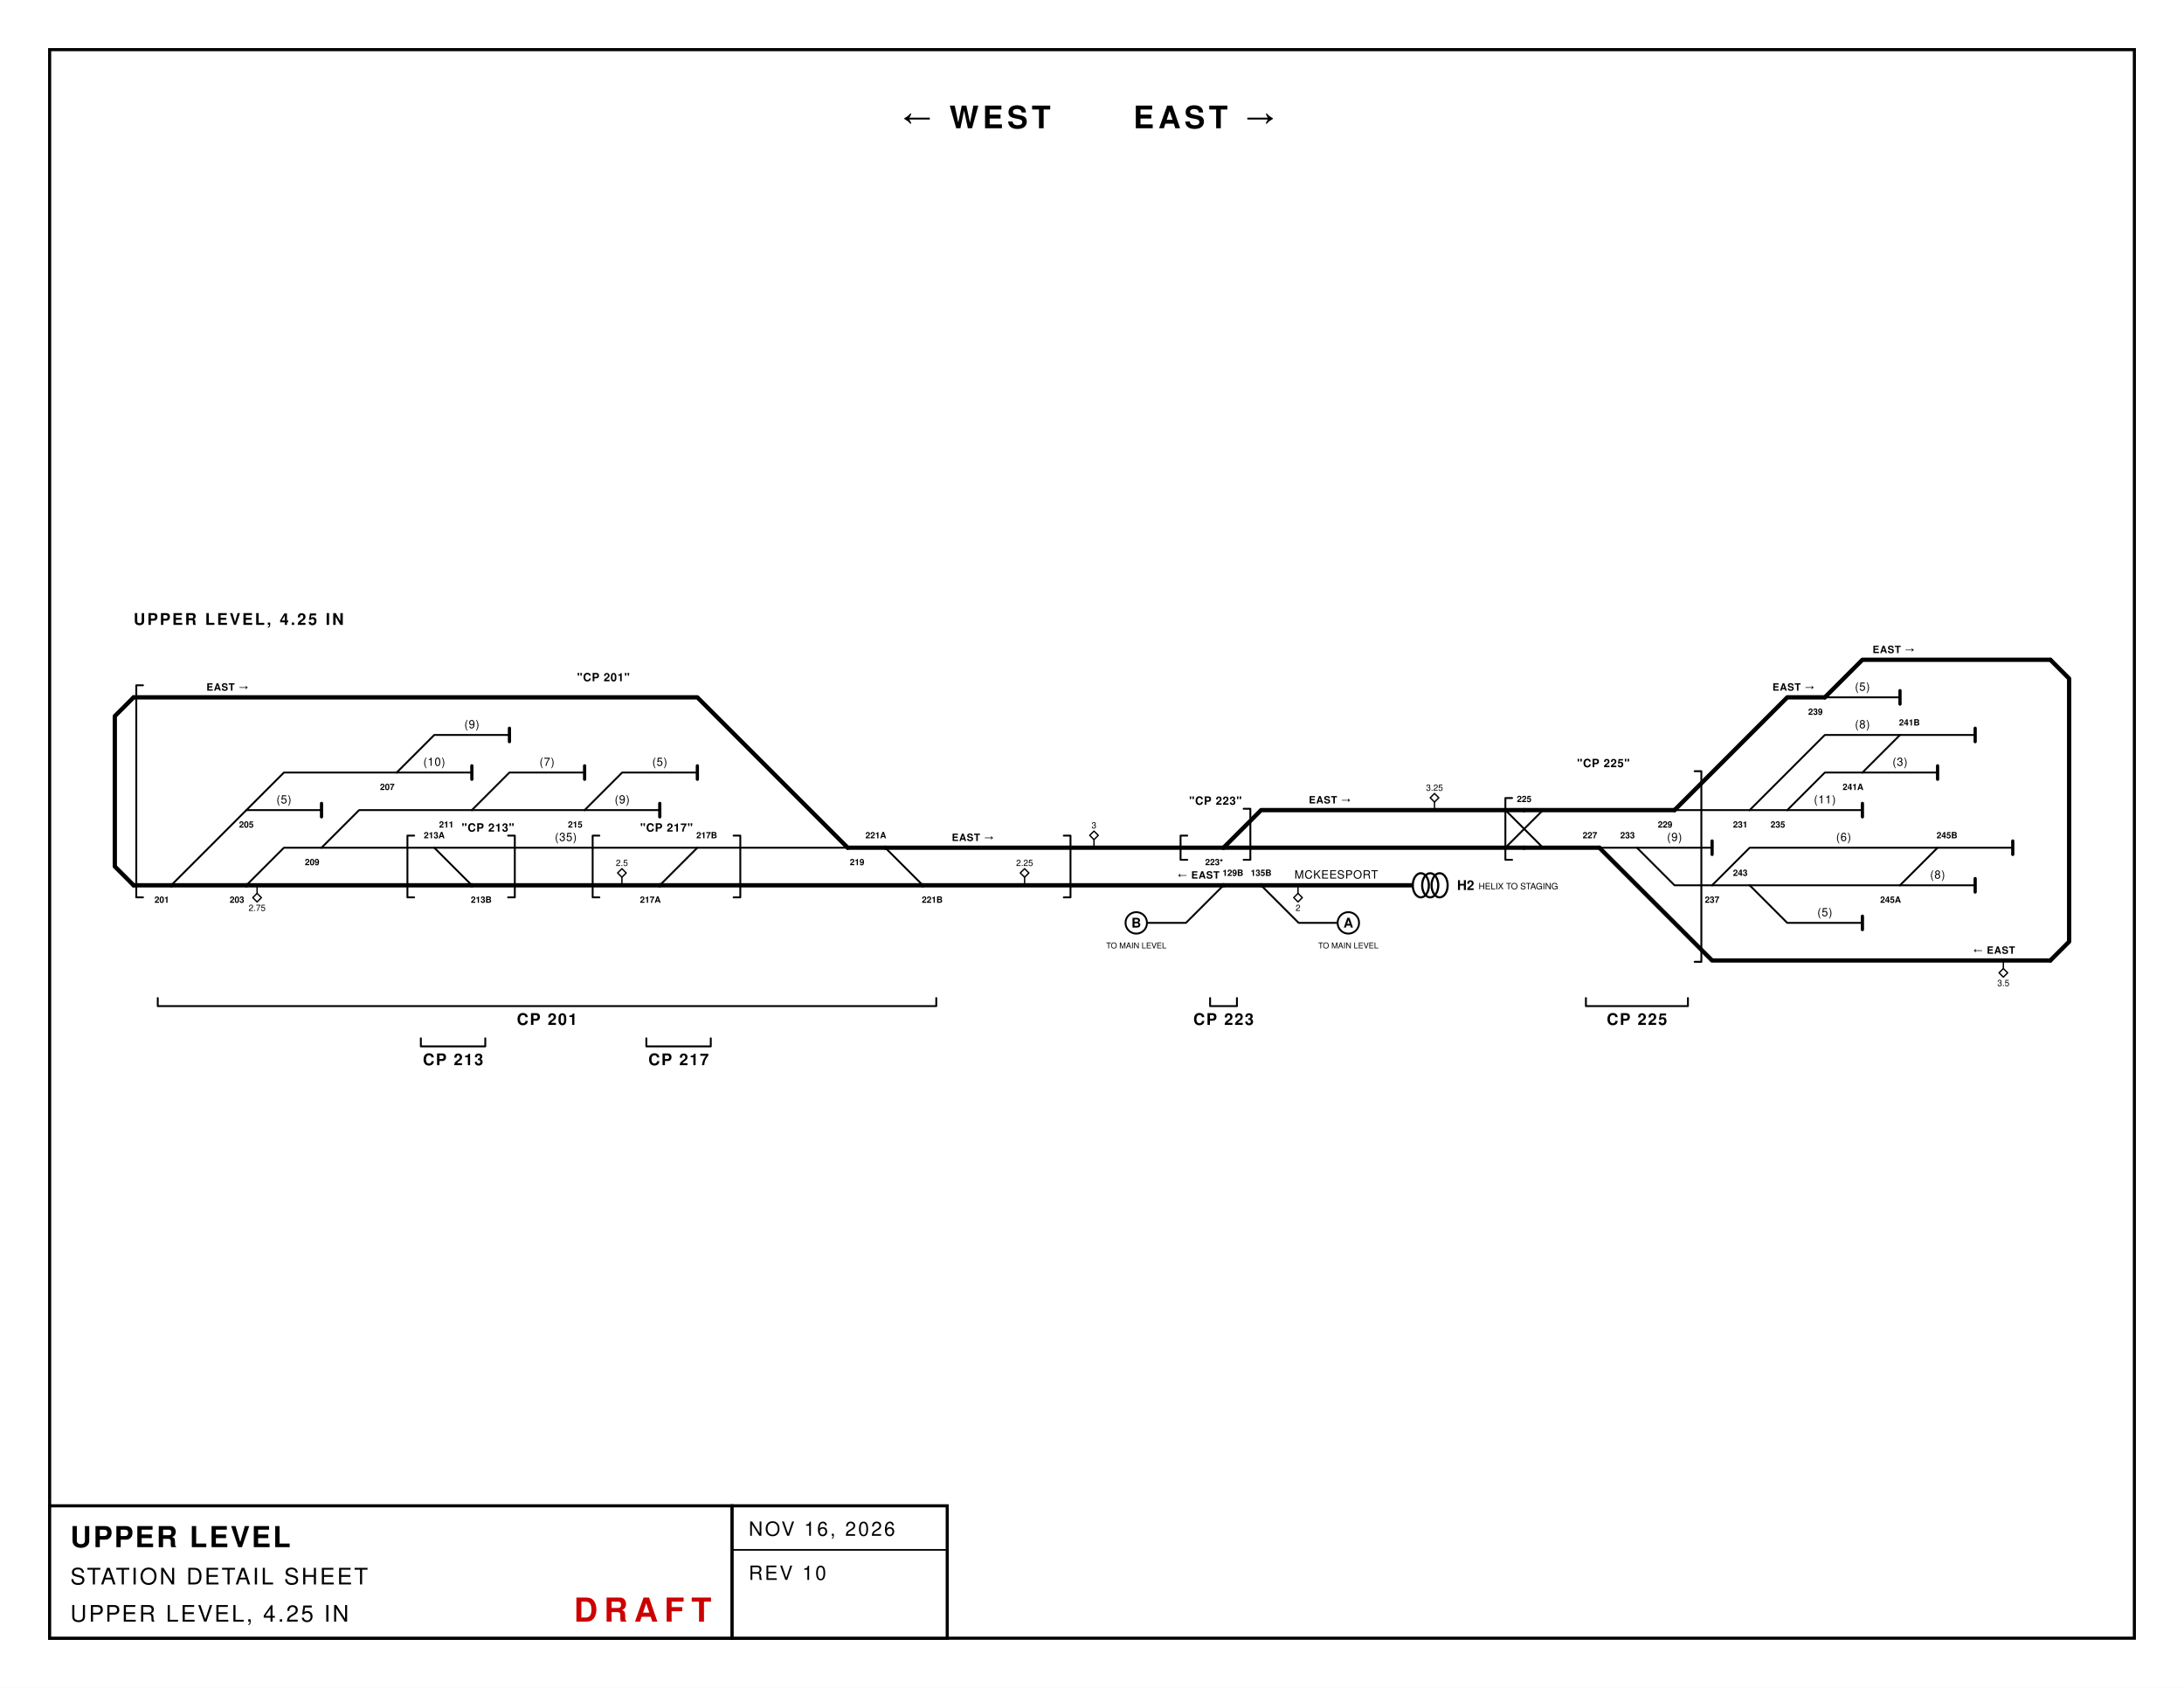
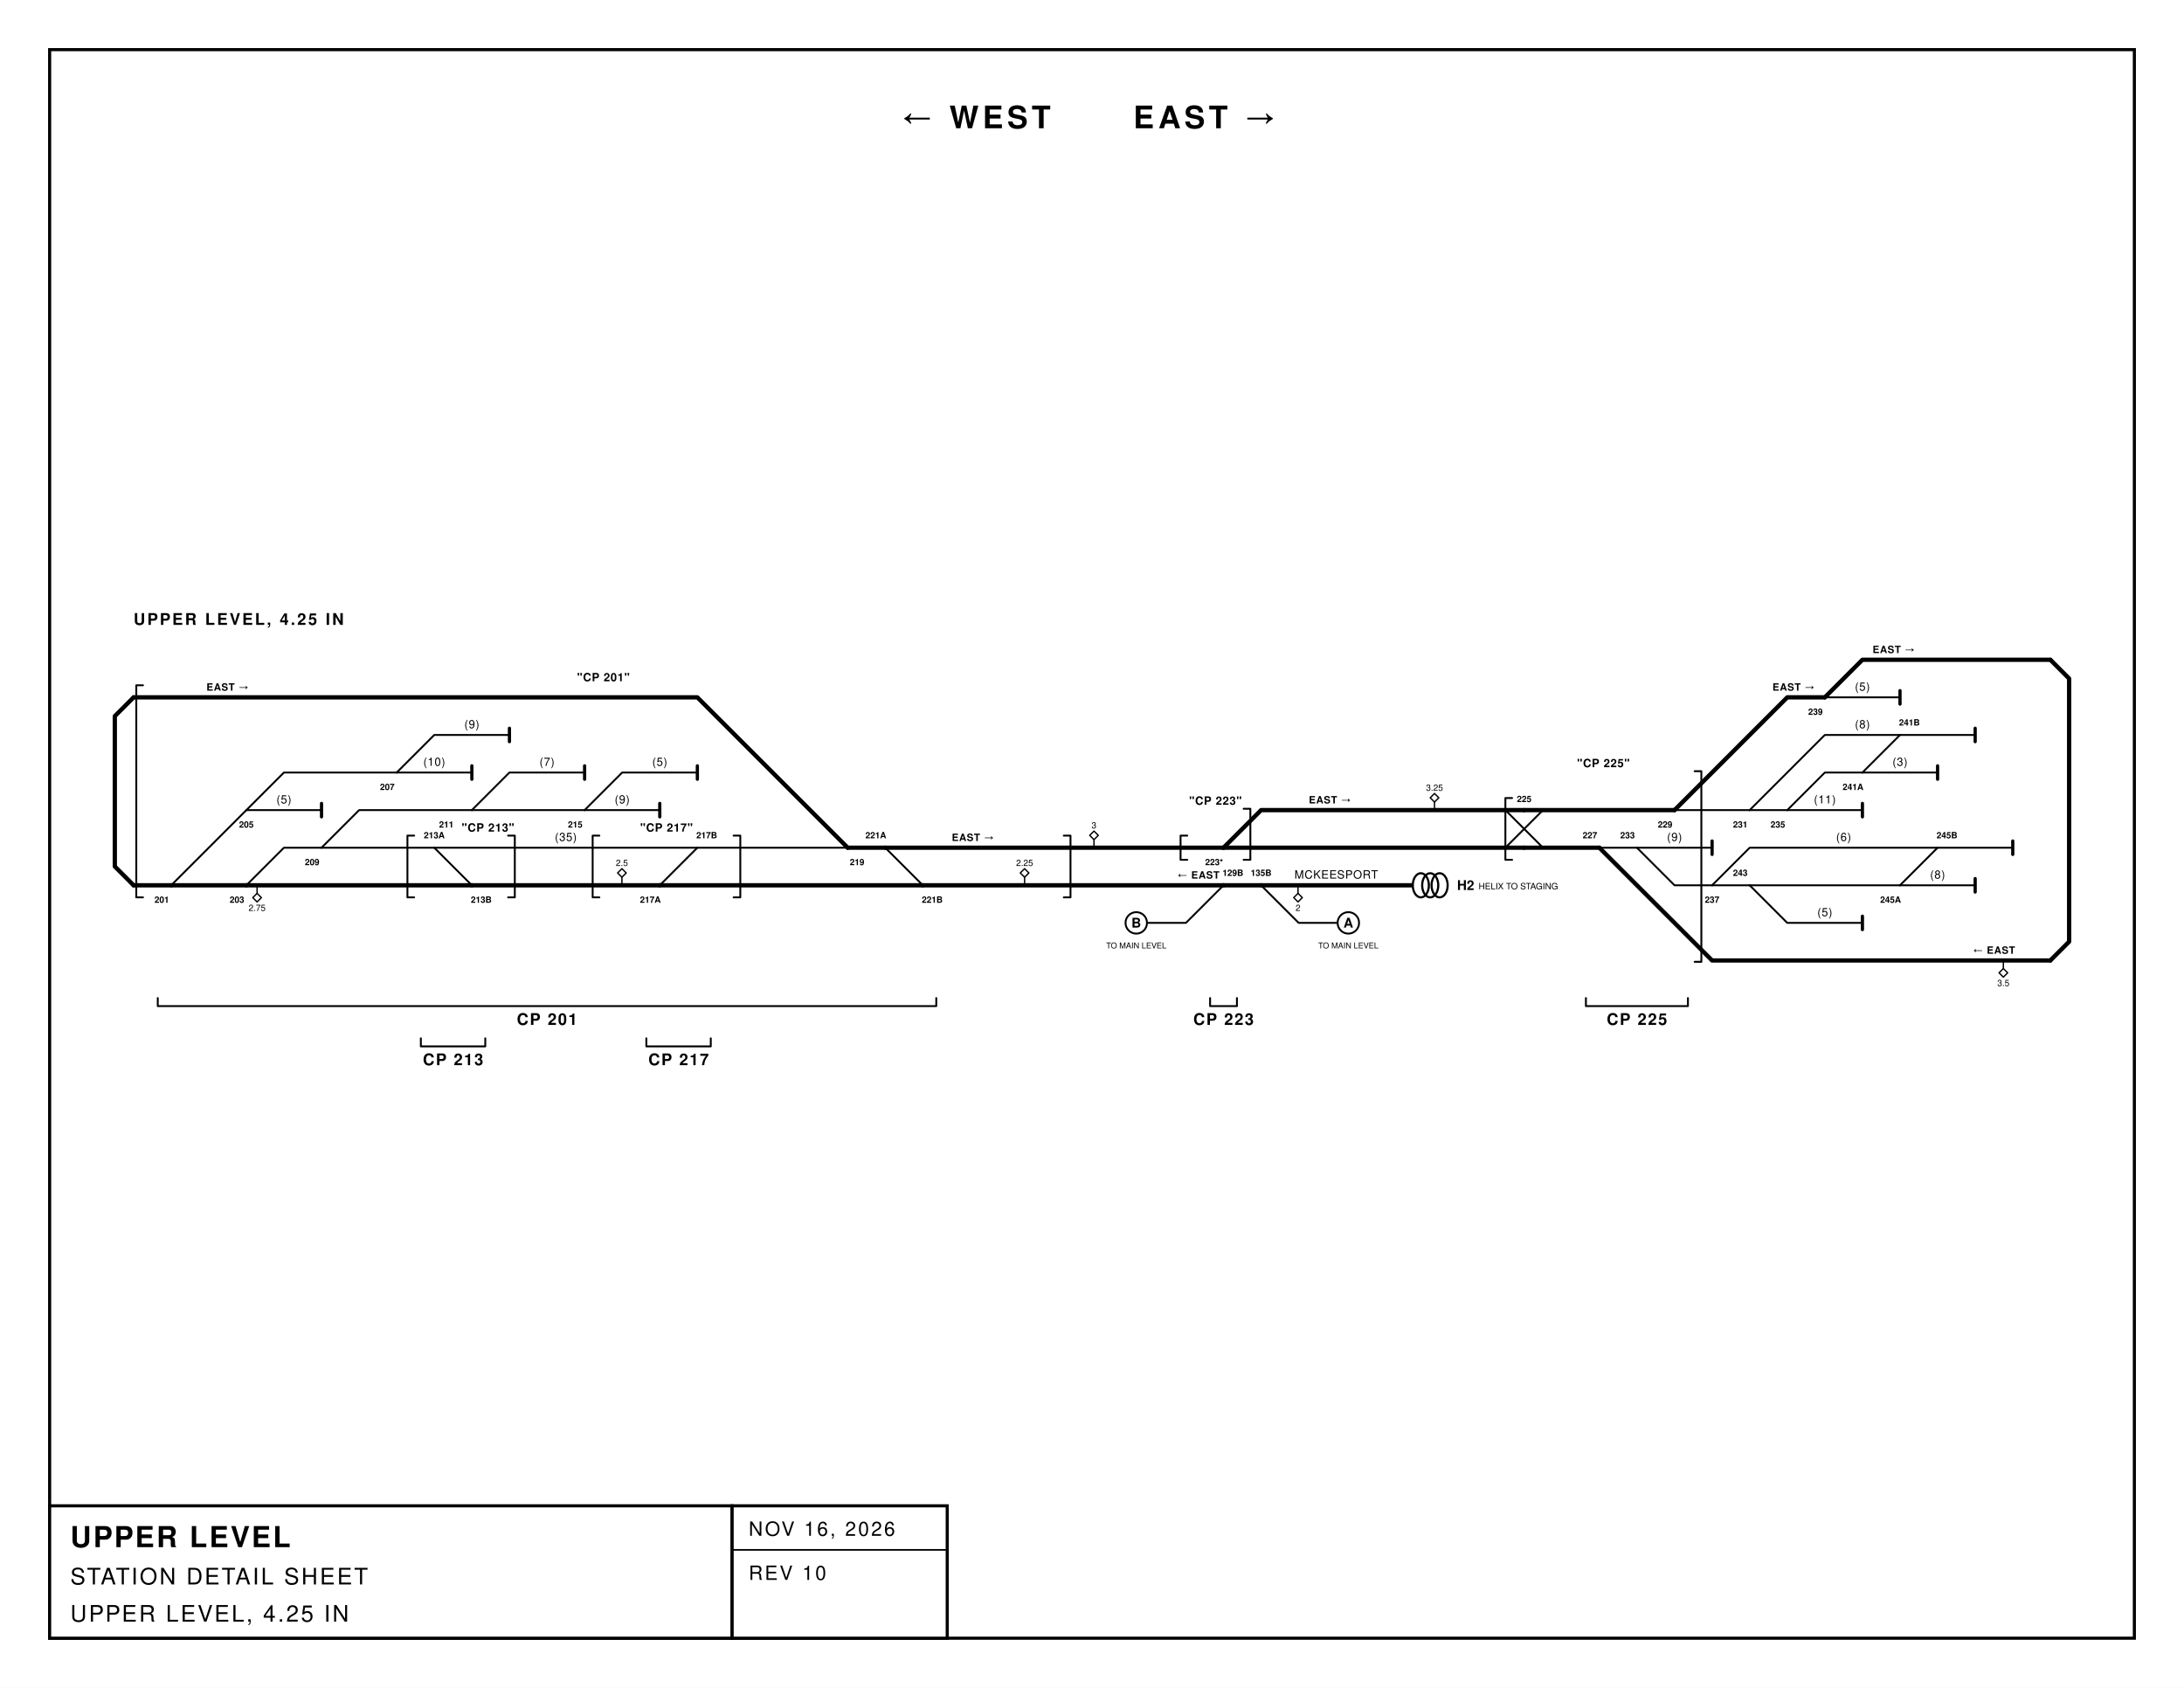
<svg xmlns="http://www.w3.org/2000/svg" viewBox="0 0 1056 816" width="1056" height="816" font-family="'Helvetica Neue',Helvetica,Arial,sans-serif">
  <rect width="1056" height="816" fill="#fff" />
  <rect x="24" y="24" width="1008" height="768" fill="none" stroke="#000" stroke-width="1.5" />
  <g transform="translate(64.6,299.5) scale(0.649)" fill="none" stroke="#000" stroke-linecap="round" stroke-linejoin="round">
    <path d="M840.0,198.0 L868.0,226.0 L896.0,226.0" stroke-width="1.4" />
    <path d="M756.0,226.0 L784.0,226.0 L812.0,198.0" stroke-width="1.4" />
    <path d="M1148.0,142.0 L1204.0,142.0" stroke-width="1.4" />
    <path d="M1204.0,142.0 L1260.0,86.0 L1316.0,86.0" stroke-width="1.4" />
    <path d="M1204.0,142.0 L1232.0,142.0" stroke-width="1.4" />
    <path d="M1316.0,86.0 L1372.0,86.0" stroke-width="1.4" />
    <path d="M1288.0,114.0 L1316.0,86.0" stroke-width="1.4" />
    <path d="M1120.0,170.0 L1148.0,198.0 L1176.0,198.0" stroke-width="1.4" />
    <path d="M1176.0,198.0 L1204.0,198.0" stroke-width="1.4" />
    <path d="M1176.0,198.0 L1204.0,170.0 L1344.0,170.0" stroke-width="1.4" />
    <path d="M1204.0,198.0 L1316.0,198.0" stroke-width="1.4" />
    <path d="M1316.0,198.0 L1372.0,198.0" stroke-width="1.4" />
    <path d="M1316.0,198.0 L1344.0,170.0" stroke-width="1.4" />
    <path d="M1092.0,170.0 L1120.0,170.0" stroke-width="1.4" />
    <path d="M1120.0,170.0 L1176.0,170.0" stroke-width="1.4" />
    <path d="M1232.0,142.0 L1260.0,114.0 L1288.0,114.0" stroke-width="1.4" />
    <path d="M1232.0,142.0 L1288.0,142.0" stroke-width="1.4" />
    <path d="M1344.0,170.0 L1400.0,170.0" stroke-width="1.4" />
    <path d="M1204.0,198.0 L1232.0,226.0 L1288.0,226.0" stroke-width="1.4" />
    <path d="M1288.0,114.0 L1344.0,114.0" stroke-width="1.4" />
    <path d="M84.0,198.0 L112.0,170.0 L140.0,170.0" stroke-width="1.4" />
    <path d="M140.0,170.0 L224.0,170.0" stroke-width="1.4" />
    <path d="M140.0,170.0 L168.0,142.0 L252.0,142.0" stroke-width="1.4" />
    <path d="M0.0,198.0 L28.0,198.0" stroke-width="3.2" />
    <path d="M0.0,58.0 L420.0,58.0 L532.0,170.0" stroke-width="3.2" />
    <path d="M28.0,198.0 L84.0,198.0" stroke-width="3.2" />
    <path d="M28.0,198.0 L84.0,142.0" stroke-width="1.4" />
    <path d="M1036.0,142.0 L1148.0,142.0" stroke-width="3.2" />
    <path d="M1148.0,142.0 L1232.0,58.0 L1260.0,58.0" stroke-width="3.2" />
    <path d="M1260.0,58.0 L1288.0,30.0 L1428.0,30.0" stroke-width="3.2" />
    <path d="M1092.0,170.0 L1176.0,254.0 L1428.0,254.0" stroke-width="3.2" />
    <path d="M1260.0,58.0 L1316.0,58.0" stroke-width="1.4" />
    <path d="M1036.0,170.0 L1092.0,170.0" stroke-width="3.2" />
    <path d="M812.0,198.0 L840.0,198.0" stroke-width="3.2" />
    <path d="M840.0,198.0 L952.0,198.0" stroke-width="3.2" />
    <path d="M84.0,198.0 L252.0,198.0" stroke-width="3.2" />
    <path d="M532.0,170.0 L560.0,170.0" stroke-width="3.2" />
    <path d="M812.0,170.0 L840.0,142.0 L1036.0,142.0" stroke-width="3.2" />
    <path d="M560.0,170.0 L812.0,170.0" stroke-width="3.2" />
    <path d="M560.0,170.0 L588.0,198.0" stroke-width="1.4" />
    <path d="M224.0,170.0 L420.0,170.0" stroke-width="1.4" />
    <path d="M224.0,170.0 L252.0,198.0" stroke-width="1.4" />
    <path d="M588.0,198.0 L812.0,198.0" stroke-width="3.2" />
    <path d="M392.0,198.0 L588.0,198.0" stroke-width="3.2" />
    <path d="M420.0,170.0 L532.0,170.0" stroke-width="1.4" />
    <path d="M392.0,198.0 L420.0,170.0" stroke-width="1.4" />
    <path d="M252.0,198.0 L392.0,198.0" stroke-width="3.2" />
    <path d="M812.0,170.0 L1036.0,170.0" stroke-width="3.2" />
    <path d="M252.0,142.0 L336.0,142.0" stroke-width="1.4" />
    <path d="M336.0,142.0 L392.0,142.0" stroke-width="1.4" />
    <path d="M336.0,142.0 L364.0,114.0 L420.0,114.0" stroke-width="1.4" />
    <path d="M84.0,142.0 L112.0,114.0 L196.0,114.0" stroke-width="1.4" />
    <path d="M196.0,114.0 L252.0,114.0" stroke-width="1.4" />
    <path d="M196.0,114.0 L224.0,86.0 L280.0,86.0" stroke-width="1.4" />
    <path d="M252.0,142.0 L280.0,114.0 L336.0,114.0" stroke-width="1.4" />
    <path d="M84.0,142.0 L140.0,142.0" stroke-width="1.4" />
    <path d="M0.0,58.0 L-14.0,72.0 L-14.0,184.0 L0.0,198.0" stroke-width="3.2" />
    <path d="M1428.0,30.0 L1442.0,44.0 L1442.0,240.0 L1428.0,254.0" stroke-width="3.2" />
    <path d="M1022.0,142.0 L1050.0,170.0 M1022.0,170.0 L1050.0,142.0" stroke-width="1.4" />
    <circle cx="905.0" cy="226.0" r="8" stroke-width="1.4" fill="#fff" />
    <circle cx="747.0" cy="226.0" r="8" stroke-width="1.4" fill="#fff" />
    <path d="M1372.0,81.0 L1372.0,91.0" stroke-width="2.4" />
    <path d="M1372.0,193.0 L1372.0,203.0" stroke-width="2.4" />
    <path d="M1176.0,165.0 L1176.0,175.0" stroke-width="2.4" />
    <path d="M1288.0,137.0 L1288.0,147.0" stroke-width="2.4" />
    <path d="M1400.0,165.0 L1400.0,175.0" stroke-width="2.4" />
    <path d="M1288.0,221.0 L1288.0,231.0" stroke-width="2.4" />
    <path d="M1344.0,109.0 L1344.0,119.0" stroke-width="2.4" />
    <path d="M1316.0,53.0 L1316.0,63.0" stroke-width="2.4" />
    <ellipse cx="959.0" cy="198.0" rx="6" ry="9" stroke-width="1.6" />
    <ellipse cx="966.0" cy="198.0" rx="6" ry="9" stroke-width="1.6" />
    <ellipse cx="973.0" cy="198.0" rx="6" ry="9" stroke-width="1.6" />
    <path d="M392.0,137.0 L392.0,147.0" stroke-width="2.4" />
    <path d="M420.0,109.0 L420.0,119.0" stroke-width="2.4" />
    <path d="M252.0,109.0 L252.0,119.0" stroke-width="2.4" />
    <path d="M280.0,81.0 L280.0,91.0" stroke-width="2.4" />
    <path d="M336.0,109.0 L336.0,119.0" stroke-width="2.4" />
    <path d="M140.0,137.0 L140.0,147.0" stroke-width="2.4" />
    <path d="M18.0,282 L18.0,288 L598.0,288 L598.0,282" stroke-width="1.4" />
    <path d="M214.0,312 L214.0,318 L262.0,318 L262.0,312" stroke-width="1.4" />
    <path d="M382.0,312 L382.0,318 L430.0,318 L430.0,312" stroke-width="1.4" />
    <path d="M802.0,282 L802.0,288 L822.0,288 L822.0,282" stroke-width="1.4" />
    <path d="M1082.0,282 L1082.0,288 L1158.0,288 L1158.0,282" stroke-width="1.4" />
    <path d="M7.0,49.0 L2.0,49.0 L2.0,207.0 L7.0,207.0" stroke-width="1.4" />
    <path d="M693.0,161.0 L698.0,161.0 L698.0,207.0 L693.0,207.0" stroke-width="1.4" />
    <path d="M209.0,161.0 L204.0,161.0 L204.0,207.0 L209.0,207.0" stroke-width="1.4" />
    <path d="M279.0,161.0 L284.0,161.0 L284.0,207.0 L279.0,207.0" stroke-width="1.4" />
    <path d="M347.0,161.0 L342.0,161.0 L342.0,207.0 L347.0,207.0" stroke-width="1.4" />
    <path d="M447.0,161.0 L452.0,161.0 L452.0,207.0 L447.0,207.0" stroke-width="1.4" />
    <path d="M785.0,161.0 L780.0,161.0 L780.0,179.0 L785.0,179.0" stroke-width="1.4" />
    <path d="M827.0,141.0 L832.0,141.0 L832.0,179.0 L827.0,179.0" stroke-width="1.4" />
    <path d="M1027.0,133.0 L1022.0,133.0 L1022.0,179.0 L1027.0,179.0" stroke-width="1.4" />
    <path d="M1163.0,113.0 L1168.0,113.0 L1168.0,255.0 L1163.0,255.0" stroke-width="1.4" />
    <path d="M92.0,198.0 L92.0,204.0" stroke-width="1" />
    <path d="M92.0,204.0 L95.2,207.2 L92.0,210.4 L88.8,207.2 Z" stroke-width="1" fill="#fff" />
    <path d="M867.5,198.0 L867.5,204.0" stroke-width="1" />
    <path d="M867.5,204.0 L870.7,207.2 L867.5,210.4 L864.3,207.2 Z" stroke-width="1" fill="#fff" />
    <path d="M1393.0,254.0 L1393.0,260.0" stroke-width="1" />
    <path d="M1393.0,260.0 L1396.2,263.2 L1393.0,266.4 L1389.8,263.2 Z" stroke-width="1" fill="#fff" />
    <path d="M363.8,198.0 L363.8,192.0" stroke-width="1" />
    <path d="M363.8,185.6 L367.0,188.8 L363.8,192.0 L360.6,188.8 Z" stroke-width="1" fill="#fff" />
    <path d="M715.5,170.0 L715.5,164.0" stroke-width="1" />
    <path d="M715.5,157.6 L718.7,160.8 L715.5,164.0 L712.3,160.8 Z" stroke-width="1" fill="#fff" />
    <path d="M969.2,142.0 L969.2,136.0" stroke-width="1" />
    <path d="M969.2,129.6 L972.4,132.8 L969.2,136.0 L966.0,132.8 Z" stroke-width="1" fill="#fff" />
    <path d="M663.8,198.0 L663.8,192.0" stroke-width="1" />
    <path d="M663.8,185.6 L667.0,188.8 L663.8,192.0 L660.6,188.8 Z" stroke-width="1" fill="#fff" />
    <text x="0.0" y="4.0" font-size="12" text-anchor="start" font-weight="bold" fill="#000" stroke="none" letter-spacing="1.5">UPPER LEVEL, 4.25 IN</text>
    <text x="1036.0" y="136.0" font-size="6.5" text-anchor="middle" font-weight="bold" fill="#000" stroke="none">225</text>
    <text x="905.0" y="229.5" font-size="10" text-anchor="middle" font-weight="bold" fill="#000" stroke="none">A</text>
    <text x="747.0" y="229.5" font-size="10" text-anchor="middle" font-weight="bold" fill="#000" stroke="none">B</text>
    <text x="986.0" y="201.5" font-size="10" text-anchor="start" font-weight="bold" fill="#000" stroke="none">H2</text>
    <text x="1002.0" y="201.0" font-size="6.5" text-anchor="start" font-weight="normal" fill="#000" stroke="none">HELIX TO STAGING</text>
    <text x="308.0" y="302.0" font-size="12" text-anchor="middle" font-weight="bold" fill="#000" stroke="none" letter-spacing="1">CP 201</text>
    <text x="238.0" y="332.0" font-size="12" text-anchor="middle" font-weight="bold" fill="#000" stroke="none" letter-spacing="1">CP 213</text>
    <text x="406.0" y="332.0" font-size="12" text-anchor="middle" font-weight="bold" fill="#000" stroke="none" letter-spacing="1">CP 217</text>
    <text x="812.0" y="302.0" font-size="12" text-anchor="middle" font-weight="bold" fill="#000" stroke="none" letter-spacing="1">CP 223</text>
    <text x="1120.0" y="302.0" font-size="12" text-anchor="middle" font-weight="bold" fill="#000" stroke="none" letter-spacing="1">CP 225</text>
    <text x="224.0" y="163.0" font-size="6.5" text-anchor="middle" font-weight="bold" fill="#000" stroke="none">213A</text>
    <text x="805.0" y="183.0" font-size="6.5" text-anchor="middle" font-weight="bold" fill="#000" stroke="none">223*</text>
    <text x="1148.0" y="165.0" font-size="8.5" text-anchor="middle" font-weight="normal" fill="#000" stroke="none" letter-spacing="0.4">(9)</text>
    <text x="896.0" y="193.0" font-size="8.5" text-anchor="middle" font-weight="normal" fill="#000" stroke="none" letter-spacing="0.4">MCKEESPORT</text>
    <text x="92.0" y="217.1" font-size="6.5" text-anchor="middle" font-weight="normal" fill="#000" stroke="none">2.75</text>
    <text x="77.0" y="211.0" font-size="6.5" text-anchor="middle" font-weight="bold" fill="#000" stroke="none">203</text>
    <text x="1236.7" y="53.0" font-size="7.5" text-anchor="middle" font-weight="bold" fill="#000" stroke="none" letter-spacing="0.4">EAST →</text>
    <text x="625.3" y="165.0" font-size="7.5" text-anchor="middle" font-weight="bold" fill="#000" stroke="none" letter-spacing="0.4">EAST →</text>
    <text x="867.5" y="217.1" font-size="6.5" text-anchor="middle" font-weight="normal" fill="#000" stroke="none">2</text>
    <text x="793.3" y="193.0" font-size="7.5" text-anchor="middle" font-weight="bold" fill="#000" stroke="none" letter-spacing="0.4">← EAST</text>
    <text x="21.0" y="211.0" font-size="6.5" text-anchor="middle" font-weight="bold" fill="#000" stroke="none">201</text>
    <text x="427.0" y="163.0" font-size="6.5" text-anchor="middle" font-weight="bold" fill="#000" stroke="none">217B</text>
    <text x="259.0" y="211.0" font-size="6.5" text-anchor="middle" font-weight="bold" fill="#000" stroke="none">213B</text>
    <text x="264.0" y="158.0" font-size="8.5" text-anchor="middle" font-weight="bold" fill="#000" stroke="none" letter-spacing="0.4">"CP 213"</text>
    <text x="1260.0" y="137.0" font-size="8.5" text-anchor="middle" font-weight="normal" fill="#000" stroke="none" letter-spacing="0.4">(11)</text>
    <text x="224.0" y="109.0" font-size="8.5" text-anchor="middle" font-weight="normal" fill="#000" stroke="none" letter-spacing="0.4">(10)</text>
    <text x="1311.3" y="25.0" font-size="7.5" text-anchor="middle" font-weight="bold" fill="#000" stroke="none" letter-spacing="0.4">EAST →</text>
    <text x="70.0" y="53.0" font-size="7.5" text-anchor="middle" font-weight="bold" fill="#000" stroke="none" letter-spacing="0.4">EAST →</text>
    <text x="891.3" y="137.0" font-size="7.5" text-anchor="middle" font-weight="bold" fill="#000" stroke="none" letter-spacing="0.4">EAST →</text>
    <text x="1386.0" y="249.0" font-size="7.5" text-anchor="middle" font-weight="bold" fill="#000" stroke="none" letter-spacing="0.4">← EAST</text>
    <text x="905.0" y="245.0" font-size="6" text-anchor="middle" font-weight="normal" fill="#000" stroke="none">TO MAIN LEVEL</text>
    <text x="747.0" y="245.0" font-size="6" text-anchor="middle" font-weight="normal" fill="#000" stroke="none">TO MAIN LEVEL</text>
    <text x="1323.0" y="79.0" font-size="6.5" text-anchor="middle" font-weight="bold" fill="#000" stroke="none">241B</text>
    <text x="1351.0" y="163.0" font-size="6.5" text-anchor="middle" font-weight="bold" fill="#000" stroke="none">245B</text>
    <text x="1141.0" y="155.0" font-size="6.5" text-anchor="middle" font-weight="bold" fill="#000" stroke="none">229</text>
    <text x="553.0" y="163.0" font-size="6.5" text-anchor="middle" font-weight="bold" fill="#000" stroke="none">221A</text>
    <text x="595.0" y="211.0" font-size="6.5" text-anchor="middle" font-weight="bold" fill="#000" stroke="none">221B</text>
    <text x="385.0" y="211.0" font-size="6.5" text-anchor="middle" font-weight="bold" fill="#000" stroke="none">217A</text>
    <text x="84.0" y="155.0" font-size="6.5" text-anchor="middle" font-weight="bold" fill="#000" stroke="none">205</text>
    <text x="806.0" y="138.0" font-size="8.5" text-anchor="middle" font-weight="bold" fill="#000" stroke="none" letter-spacing="0.4">"CP 223"</text>
    <text x="112.0" y="137.0" font-size="8.5" text-anchor="middle" font-weight="normal" fill="#000" stroke="none" letter-spacing="0.4">(5)</text>
    <text x="233.0" y="155.0" font-size="6.5" text-anchor="middle" font-weight="bold" fill="#000" stroke="none">211</text>
    <text x="397.0" y="158.0" font-size="8.5" text-anchor="middle" font-weight="bold" fill="#000" stroke="none" letter-spacing="0.4">"CP 217"</text>
    <text x="322.0" y="165.0" font-size="8.5" text-anchor="middle" font-weight="normal" fill="#000" stroke="none" letter-spacing="0.4">(35)</text>
    <text x="364.0" y="137.0" font-size="8.5" text-anchor="middle" font-weight="normal" fill="#000" stroke="none" letter-spacing="0.4">(9)</text>
    <text x="1288.0" y="81.0" font-size="8.5" text-anchor="middle" font-weight="normal" fill="#000" stroke="none" letter-spacing="0.4">(8)</text>
    <text x="1344.0" y="193.0" font-size="8.5" text-anchor="middle" font-weight="normal" fill="#000" stroke="none" letter-spacing="0.4">(8)</text>
    <text x="1316.0" y="109.0" font-size="8.5" text-anchor="middle" font-weight="normal" fill="#000" stroke="none" letter-spacing="0.4">(3)</text>
    <text x="1288.0" y="53.0" font-size="8.5" text-anchor="middle" font-weight="normal" fill="#000" stroke="none" letter-spacing="0.4">(5)</text>
    <text x="1393.0" y="273.1" font-size="6.5" text-anchor="middle" font-weight="normal" fill="#000" stroke="none">3.5</text>
    <text x="1176.0" y="211.0" font-size="6.5" text-anchor="middle" font-weight="bold" fill="#000" stroke="none">237</text>
    <text x="1113.0" y="163.0" font-size="6.5" text-anchor="middle" font-weight="bold" fill="#000" stroke="none">233</text>
    <text x="1253.0" y="71.0" font-size="6.5" text-anchor="middle" font-weight="bold" fill="#000" stroke="none">239</text>
    <text x="539.0" y="183.0" font-size="6.5" text-anchor="middle" font-weight="bold" fill="#000" stroke="none">219</text>
    <text x="819.0" y="191.0" font-size="6.5" text-anchor="middle" font-weight="bold" fill="#000" stroke="none">129B</text>
    <text x="840.0" y="191.0" font-size="6.5" text-anchor="middle" font-weight="bold" fill="#000" stroke="none">135B</text>
    <text x="363.8" y="183.6" font-size="6.5" text-anchor="middle" font-weight="normal" fill="#000" stroke="none">2.5</text>
    <text x="1274.0" y="165.0" font-size="8.5" text-anchor="middle" font-weight="normal" fill="#000" stroke="none" letter-spacing="0.4">(6)</text>
    <text x="1260.0" y="221.0" font-size="8.5" text-anchor="middle" font-weight="normal" fill="#000" stroke="none" letter-spacing="0.4">(5)</text>
    <text x="392.0" y="109.0" font-size="8.5" text-anchor="middle" font-weight="normal" fill="#000" stroke="none" letter-spacing="0.4">(5)</text>
    <text x="252.0" y="81.0" font-size="8.5" text-anchor="middle" font-weight="normal" fill="#000" stroke="none" letter-spacing="0.4">(9)</text>
    <text x="308.0" y="109.0" font-size="8.5" text-anchor="middle" font-weight="normal" fill="#000" stroke="none" letter-spacing="0.4">(7)</text>
    <text x="1197.0" y="191.0" font-size="6.5" text-anchor="middle" font-weight="bold" fill="#000" stroke="none">243</text>
    <text x="1085.0" y="163.0" font-size="6.5" text-anchor="middle" font-weight="bold" fill="#000" stroke="none">227</text>
    <text x="715.5" y="155.6" font-size="6.5" text-anchor="middle" font-weight="normal" fill="#000" stroke="none">3</text>
    <text x="1197.0" y="155.0" font-size="6.5" text-anchor="middle" font-weight="bold" fill="#000" stroke="none">231</text>
    <text x="1309.0" y="211.0" font-size="6.5" text-anchor="middle" font-weight="bold" fill="#000" stroke="none">245A</text>
    <text x="1225.0" y="155.0" font-size="6.5" text-anchor="middle" font-weight="bold" fill="#000" stroke="none">235</text>
    <text x="1281.0" y="127.0" font-size="6.5" text-anchor="middle" font-weight="bold" fill="#000" stroke="none">241A</text>
    <text x="133.0" y="183.0" font-size="6.5" text-anchor="middle" font-weight="bold" fill="#000" stroke="none">209</text>
    <text x="329.0" y="155.0" font-size="6.5" text-anchor="middle" font-weight="bold" fill="#000" stroke="none">215</text>
    <text x="189.0" y="127.0" font-size="6.5" text-anchor="middle" font-weight="bold" fill="#000" stroke="none">207</text>
    <text x="350.0" y="46.0" font-size="8.5" text-anchor="middle" font-weight="bold" fill="#000" stroke="none" letter-spacing="0.4">"CP 201"</text>
    <text x="1095.0" y="110.0" font-size="8.5" text-anchor="middle" font-weight="bold" fill="#000" stroke="none" letter-spacing="0.4">"CP 225"</text>
    <text x="969.2" y="127.6" font-size="6.5" text-anchor="middle" font-weight="normal" fill="#000" stroke="none">3.25</text>
    <text x="663.8" y="183.6" font-size="6.5" text-anchor="middle" font-weight="normal" fill="#000" stroke="none">2.25</text>
  </g>
  <text x="508.0" y="62" font-size="15" text-anchor="end" font-weight="bold" letter-spacing="2">← WEST</text>
  <text x="548.0" y="62" font-size="15" text-anchor="start" font-weight="bold" letter-spacing="2">EAST →</text>
  <rect x="24" y="728" width="330" height="64" fill="#fff" stroke="#000" stroke-width="1.5" />
  <text x="34" y="748" font-size="14" font-weight="bold" letter-spacing="1">UPPER LEVEL</text>
  <text x="34" y="766" font-size="11" font-weight="normal" letter-spacing="1">STATION DETAIL SHEET</text>
  <text x="34" y="784" font-size="11" font-weight="normal" letter-spacing="1">UPPER LEVEL, 4.25 IN</text>
  <rect x="354" y="728" width="104" height="64" fill="#fff" stroke="#000" stroke-width="1.5" />
  <text x="362" y="742.5" font-size="9.5" letter-spacing="1">NOV 16, 2026</text>
  <path d="M354,749.3 L458,749.3" stroke="#000" stroke-width="0.8" />
  <text x="362" y="763.8" font-size="9.5" letter-spacing="1">REV 10</text>
-   <text x="344" y="784" font-size="16" text-anchor="end" font-weight="bold" letter-spacing="3" fill="#c00">DRAFT</text>
</svg>
